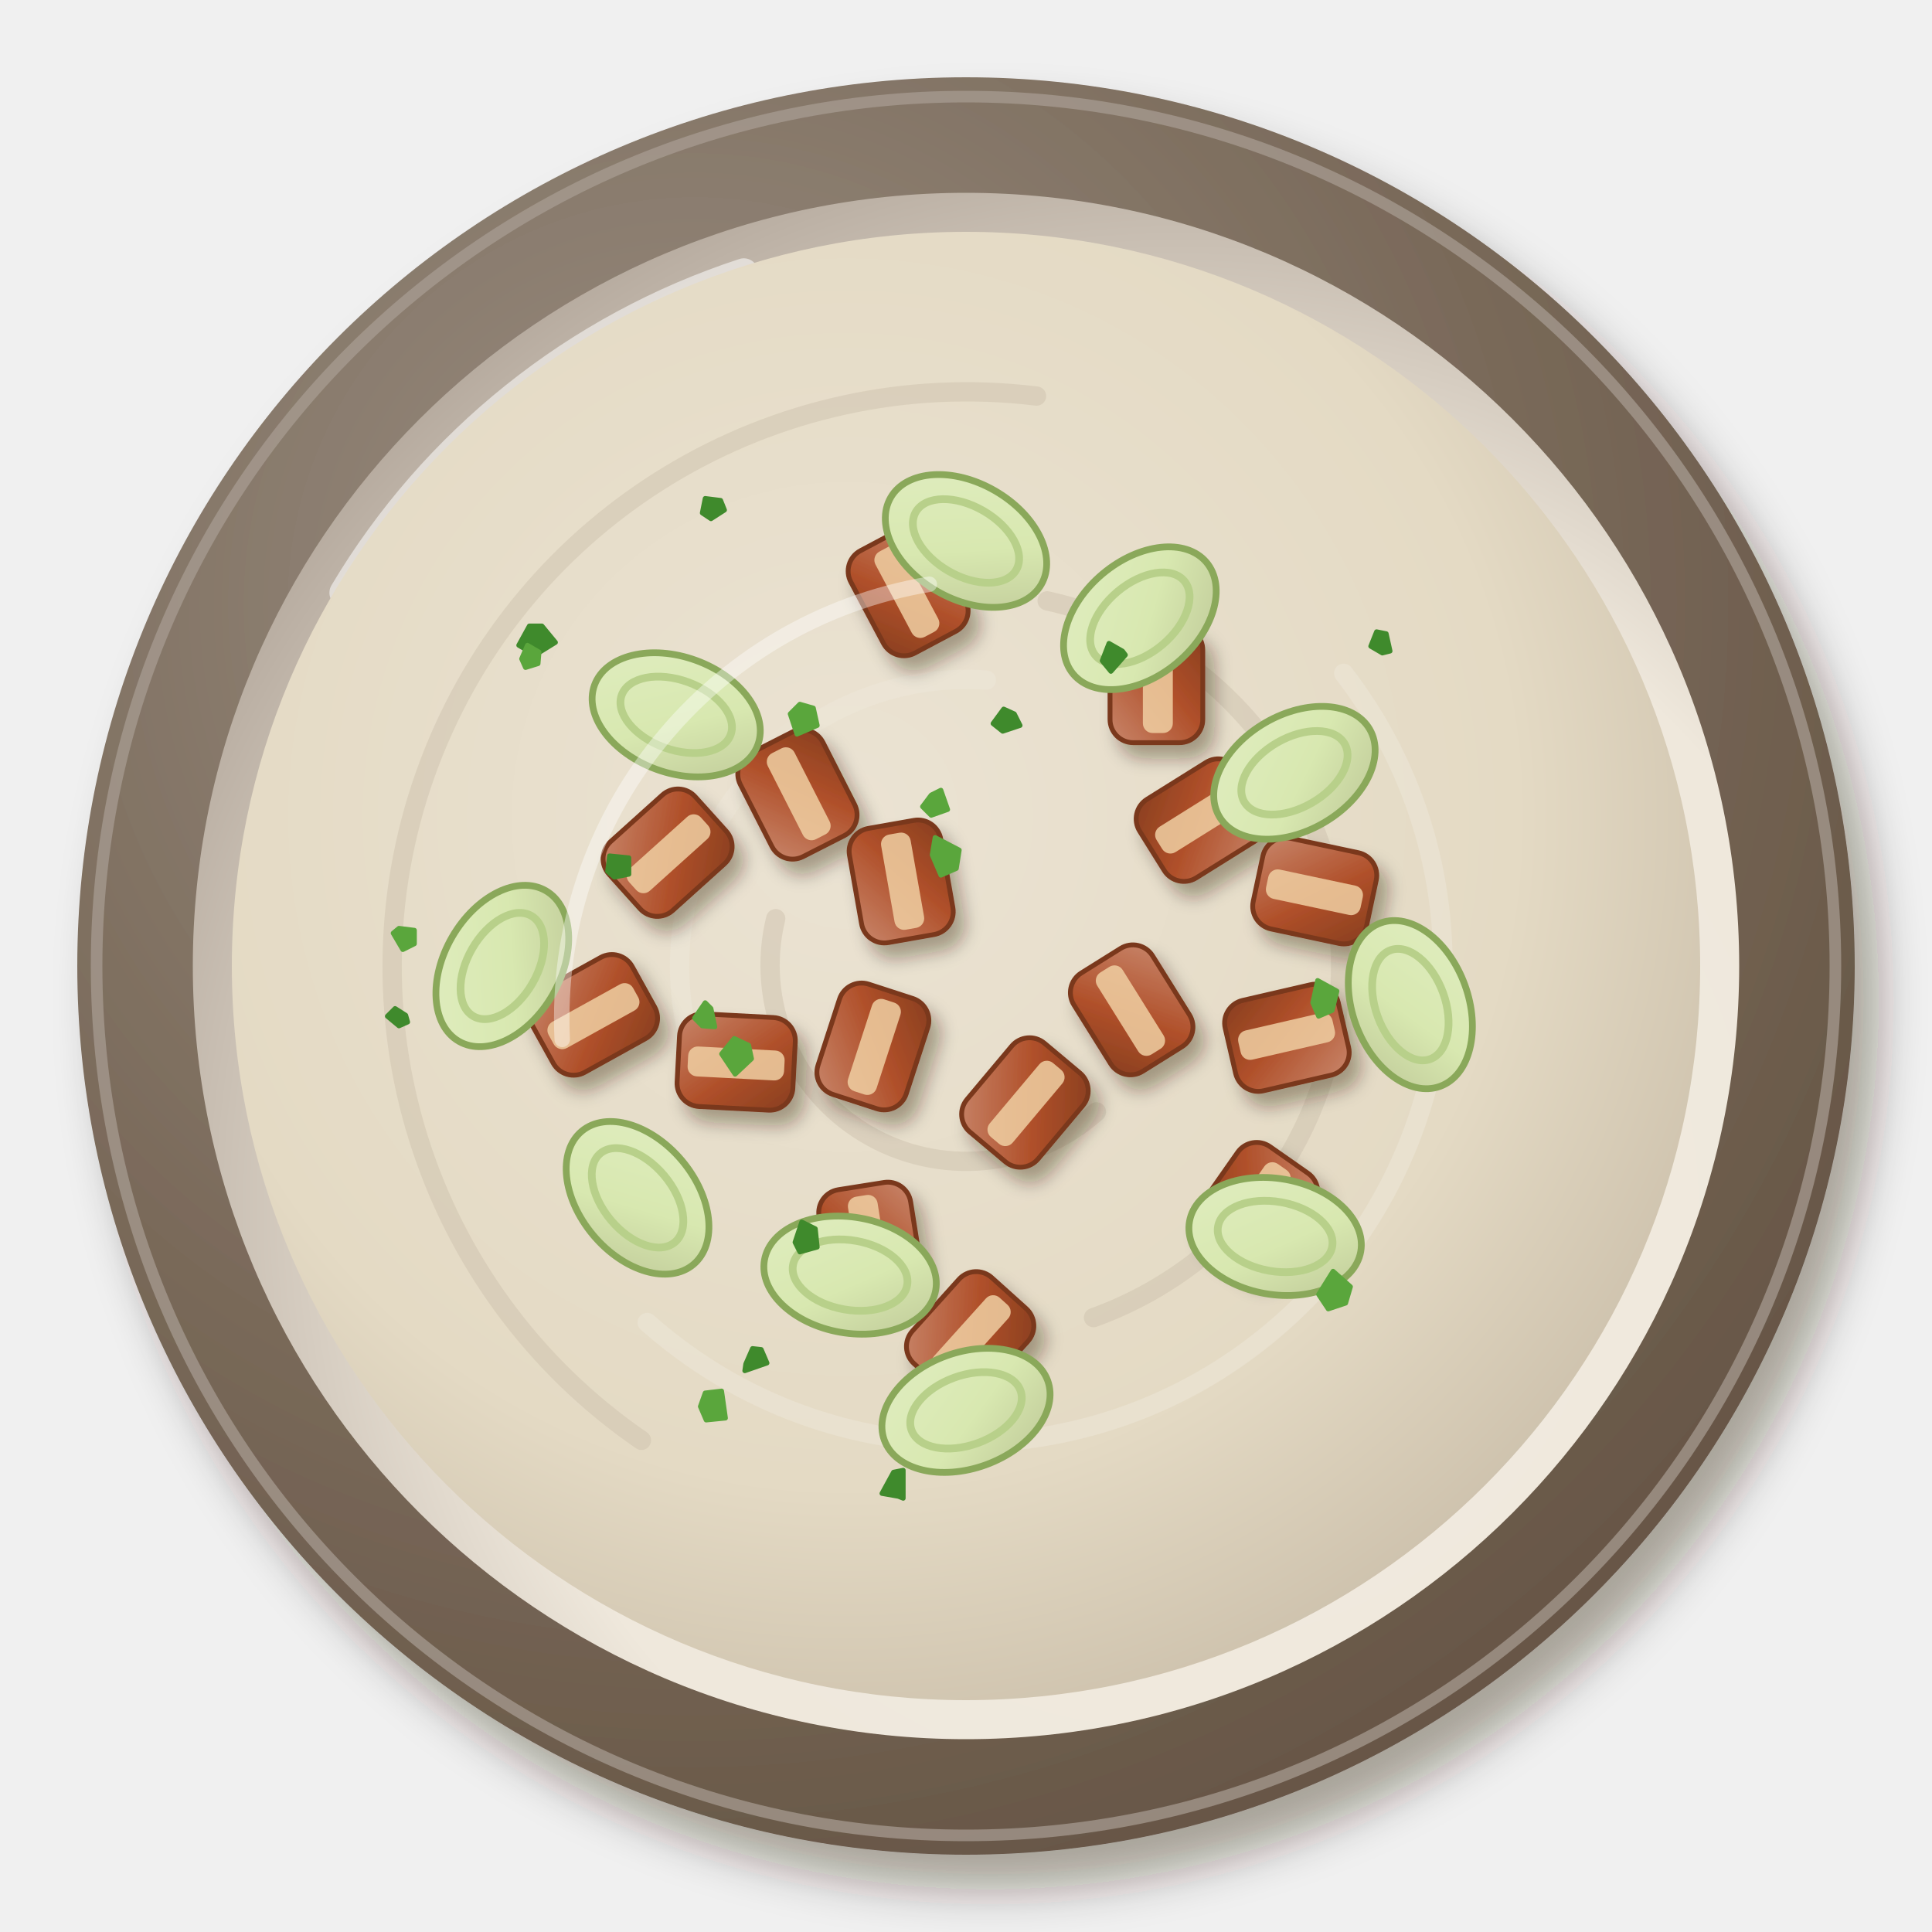
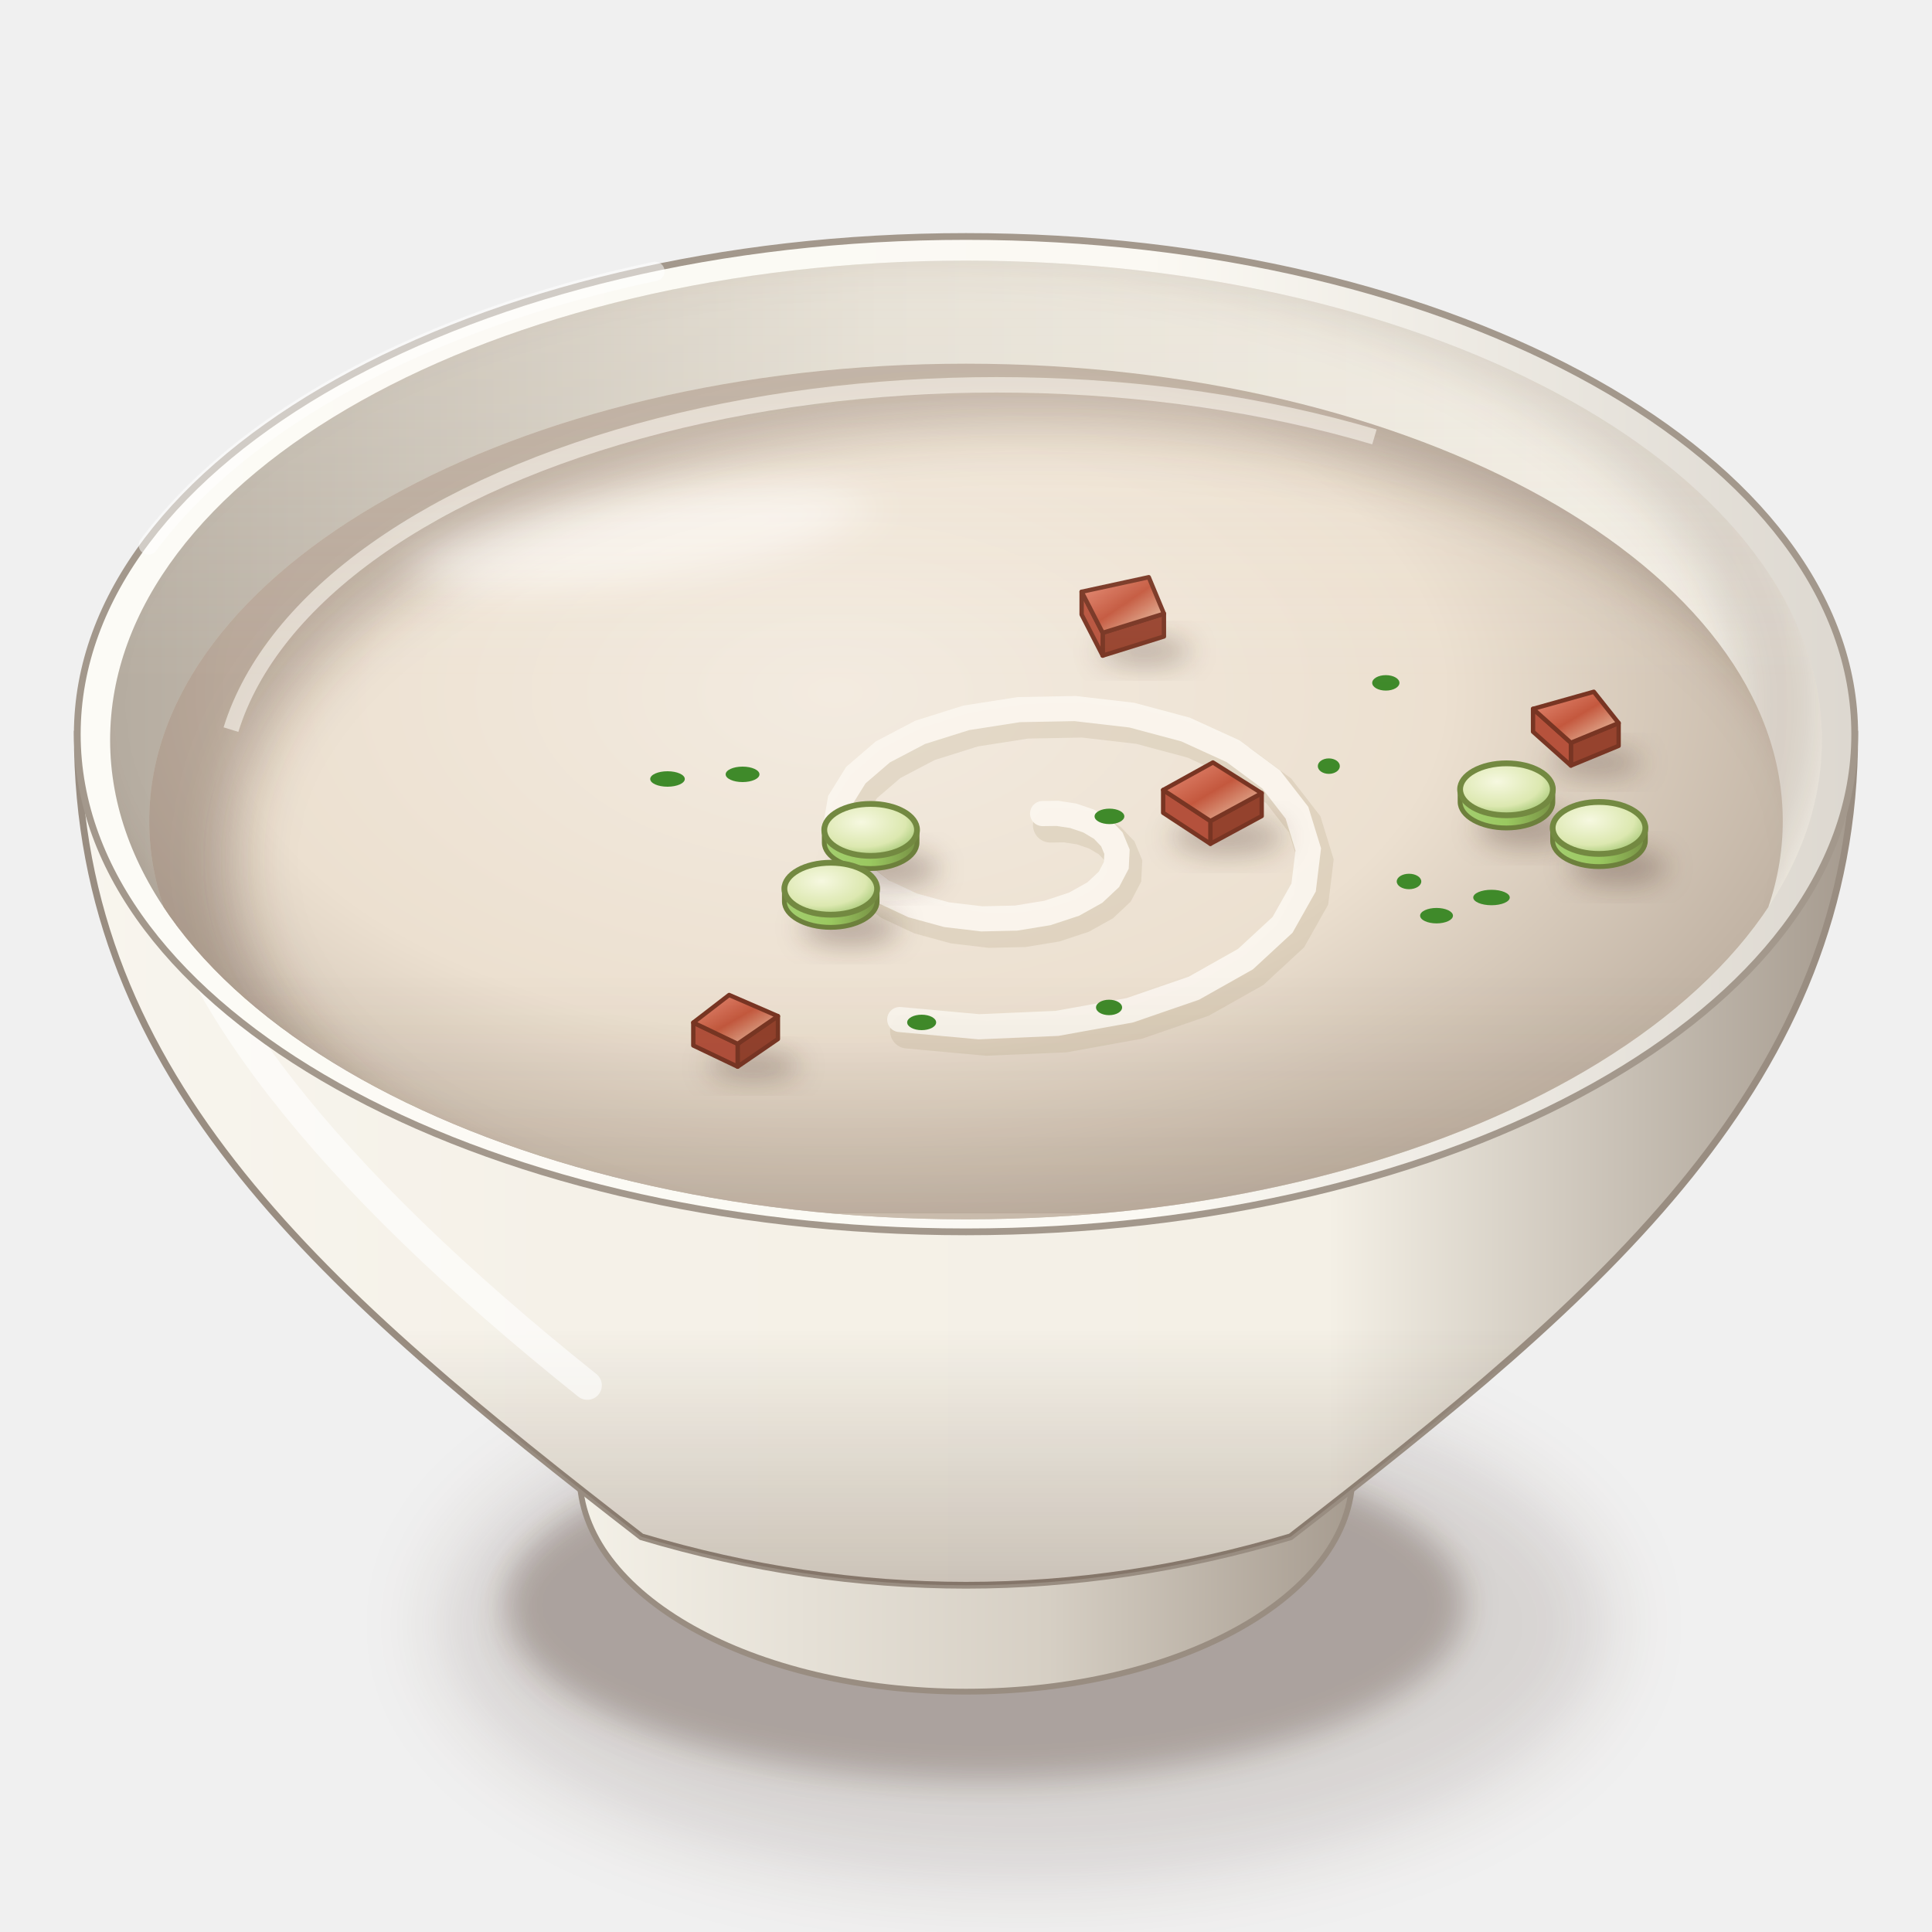
<svg xmlns="http://www.w3.org/2000/svg" viewBox="0 0 200 200" width="400" height="400">
  <defs>
-     <filter id="br_caldo_inhame-1" x="-30%" y="-30%" width="160%" height="160%">
-       <feDropShadow dx="2.52" dy="3.6" stdDeviation="2.34" flood-color="#2b1607" flood-opacity=".36" />
+     <filter id="br_caldo_inhame-1" x="-50%" y="-50%" width="200%" height="200%">
+       <feGaussianBlur stdDeviation="4" />
    </filter>
-     <radialGradient id="br_caldo_inhame-2" cx="0.35" cy="0.3" r=".75">
-       <stop offset="0" stop-color="#9b8f83" />
-       <stop offset=".6" stop-color="#7a6a5a" />
-       <stop offset="1" stop-color="#665545" />
+     <filter id="br_caldo_inhame-2" x="-50%" y="-50%" width="200%" height="200%">
+       <feGaussianBlur stdDeviation="1.6" />
+     </filter>
+     <linearGradient id="br_caldo_inhame-3" x1="0" y1="0" x2="1" y2="0">
+       <stop offset="0" stop-color="#f5f2e9" />
+       <stop offset="0.6" stop-color="#d6cfc4" />
+       <stop offset="1" stop-color="#a3988c" />
+     </linearGradient>
+     <linearGradient id="br_caldo_inhame-4" x1="0" y1="0" x2="1" y2="0">
+       <stop offset="0" stop-color="#f8f5ee" />
+       <stop offset="0.28" stop-color="#f5f1e8" />
+       <stop offset="0.7" stop-color="#f4f0e6" />
+       <stop offset="1" stop-color="#a3988c" />
+     </linearGradient>
+     <linearGradient id="br_caldo_inhame-5" x1="0" y1="0" x2="0" y2="1">
+       <stop offset="0" stop-color="#3a2212" stop-opacity="0" />
+       <stop offset="0.7" stop-color="#3a2212" stop-opacity="0" />
+       <stop offset="1" stop-color="#3a2212" stop-opacity="0.22" />
+     </linearGradient>
+     <linearGradient id="br_caldo_inhame-6" x1="0" y1="0" x2="1" y2="0">
+       <stop offset="0" stop-color="#fcfbf6" />
+       <stop offset="0.6" stop-color="#fbf9f3" />
+       <stop offset="1" stop-color="#dcd7cf" />
+     </linearGradient>
+     <linearGradient id="br_caldo_inhame-7" x1="0" y1="0" x2="1" y2="0">
+       <stop offset="0" stop-color="#b6ada1" />
+       <stop offset="0.45" stop-color="#e2ddd2" />
+       <stop offset="1" stop-color="#f4f0e7" />
+     </linearGradient>
+     <clipPath id="br_caldo_inhame-8">
+       <path d="M11.4,76.6A88.6,49.62 0 1 0 188.6,76.6A88.6,49.62 0 1 0 11.4,76.6Z" />
+     </clipPath>
+     <filter id="br_caldo_inhame-9" x="-50%" y="-50%" width="200%" height="200%">
+       <feGaussianBlur stdDeviation="2.5" />
+     </filter>
+     <clipPath id="br_caldo_inhame-10">
+       <path d="M11.4,76.6 A88.6,49.62 0 0 0 188.6,76.6 L200,76.6 L200,0 L0,0 L0,76.6Z" />
+     </clipPath>
+     <radialGradient id="br_caldo_inhame-11" cx="0.42" cy="0.36" r="0.62">
+       <stop offset="0" stop-color="#f3ebe0" />
+       <stop offset="0.6" stop-color="#ece0d0" />
+       <stop offset="1" stop-color="#c1b3a4" />
    </radialGradient>
-     <radialGradient id="br_caldo_inhame-3" cx="0.64" cy="0.66" r=".75">
-       <stop offset="0" stop-color="#f1ebe0" />
-       <stop offset=".6" stop-color="#efe8dc" />
-       <stop offset="1" stop-color="#b0a498" />
+     <clipPath id="br_caldo_inhame-12">
+       <path d="M15.45,85A84.55,47.35 0 1 0 184.55,85A84.55,47.35 0 1 0 15.45,85Z" />
+     </clipPath>
+     <filter id="br_caldo_inhame-13" x="-50%" y="-50%" width="200%" height="200%">
+       <feGaussianBlur stdDeviation="3" />
+     </filter>
+     <filter id="br_caldo_inhame-14" x="-50%" y="-50%" width="200%" height="200%">
+       <feGaussianBlur stdDeviation="2.2" />
+     </filter>
+     <linearGradient id="br_caldo_inhame-15" x1="0" y1="0" x2="1" y2="1">
+       <stop offset="0" stop-color="#e8907a" />
+       <stop offset="0.5" stop-color="#c4583e" />
+       <stop offset="1" stop-color="#f0d4b8" />
+     </linearGradient>
+     <filter id="br_caldo_inhame-16" x="-50%" y="-50%" width="200%" height="200%">
+       <feGaussianBlur stdDeviation="1.4" />
+     </filter>
+     <radialGradient id="br_caldo_inhame-17" cx="0.4" cy="0.35" r="0.8">
+       <stop offset="0" stop-color="#f6f8e0" />
+       <stop offset="0.6" stop-color="#dce8b0" />
+       <stop offset="1" stop-color="#8ab858" />
    </radialGradient>
-     <radialGradient id="br_caldo_inhame-4" cx="0.42" cy="0.4" r=".75">
-       <stop offset="0" stop-color="#ebe3d3" />
-       <stop offset=".6" stop-color="#e4dac4" />
-       <stop offset="1" stop-color="#bfb29e" />
-     </radialGradient>
-     <filter id="br_caldo_inhame-5" x="-30%" y="-30%" width="160%" height="160%">
-       <feDropShadow dx="0.98" dy="1.4" stdDeviation="0.91" flood-color="#2b1607" flood-opacity=".36" />
-     </filter>
-     <linearGradient id="br_caldo_inhame-6" x1="0" y1="0" x2="1" y2="1">
-       <stop offset="0" stop-color="#c8856a" />
-       <stop offset=".55" stop-color="#b0502a" />
-       <stop offset="1" stop-color="#883e1f" />
+     <linearGradient id="br_caldo_inhame-18" x1="0" y1="0" x2="1" y2="0">
+       <stop offset="0" stop-color="#a4ce70" />
+       <stop offset="0.5" stop-color="#9ac860" />
+       <stop offset="1" stop-color="#789245" />
    </linearGradient>
-     <linearGradient id="br_caldo_inhame-7" x1="0" y1="0" x2="1" y2="1">
-       <stop offset="0" stop-color="#e0edc0" />
-       <stop offset=".55" stop-color="#d8e8b0" />
-       <stop offset="1" stop-color="#bec897" />
+     <linearGradient id="br_caldo_inhame-19" x1="0" y1="0" x2="0" y2="1">
+       <stop offset="0" stop-color="#fff8ec" stop-opacity="0.2" />
+       <stop offset="0.45" stop-color="#fff8ec" stop-opacity="0" />
+       <stop offset="0.75" stop-color="#3a2212" stop-opacity="0" />
+       <stop offset="1" stop-color="#3a2212" stop-opacity="0.1" />
    </linearGradient>
  </defs>
-   <g filter="url(#br_caldo_inhame-1)">
-     <circle cx="100" cy="100" r="92" fill="url(#br_caldo_inhame-2)" />
+   <ellipse cx="106" cy="168.16" rx="60.48" ry="26.61" fill="#3a2212" opacity="0.14" filter="url(#br_caldo_inhame-1)" />
+   <ellipse cx="102" cy="166.16" rx="49.68" ry="18.14" fill="#3a2212" opacity="0.28" filter="url(#br_caldo_inhame-2)" />
+   <path d="M58,146.72 L60,152.72 A40,22.4 0 0 0 140,152.72 L142,146.72Z" fill="url(#br_caldo_inhame-3)" stroke="#998d81" stroke-width=".6" />
+   <path d="M8,76 C8,111.96 34,134 66.4,159.09 Q100,169.12 133.6,159.09 C166,134 192,111.96 192,76Z" fill="url(#br_caldo_inhame-4)" stroke="#998d81" stroke-width=".7" />
+   <path d="M8,76 C8,111.96 34,134 66.4,159.09 Q100,169.12 133.6,159.09 C166,134 192,111.96 192,76Z" fill="url(#br_caldo_inhame-5)" />
+   <path d="M16,86 Q20,110.8 60.8,143.41" stroke="#fff" stroke-width="3" fill="none" stroke-linecap="round" opacity="0.6" />
+   <path d="M8,76A92,51.52 0 1 0 192,76A92,51.52 0 1 0 8,76Z" fill="url(#br_caldo_inhame-6)" stroke="#a3988c" stroke-width=".7" />
+   <path d="M11.4,76.6A88.6,49.62 0 1 0 188.6,76.6A88.6,49.62 0 1 0 11.4,76.6Z" fill="url(#br_caldo_inhame-7)" />
+   <g clip-path="url(#br_caldo_inhame-8)">
+     <path d="M3.4,73A90.6,51.62 0 1 0 184.6,73A90.6,51.62 0 1 0 3.4,73Z" fill="none" stroke="#3a2212" stroke-width="9" opacity=".16" filter="url(#br_caldo_inhame-9)" />
  </g>
-   <circle cx="100" cy="100" r="90" fill="none" stroke="#a99e94" stroke-width="1.2" opacity=".7" />
-   <circle cx="100" cy="100" r="80.04" fill="url(#br_caldo_inhame-3)" />
-   <path d="M35.6,61.36 A75.44,75.44 0 0 1 77,28.24" stroke="#fff" stroke-width="3" fill="none" stroke-linecap="round" opacity=".55" />
-   <circle cx="100" cy="100" r="76" fill="url(#br_caldo_inhame-4)" />
-   <path d="M113.5,115.1 A20.3,20.3 0 0 1 80.3,95.1" stroke="#cec2ad" stroke-width="2" fill="none" stroke-linecap="round" opacity=".5" />
-   <path d="M71.2,107.1 A29.7,29.7 0 0 1 102.1,70.4" stroke="#ede7d9" stroke-width="2" fill="none" stroke-linecap="round" opacity=".5" />
-   <path d="M108.4,62.2 A38.7,38.7 0 0 1 113.2,136.4" stroke="#cec2ad" stroke-width="2" fill="none" stroke-linecap="round" opacity=".5" />
-   <path d="M139.1,69.7 A49.5,49.5 0 0 1 67,136.9" stroke="#ede7d9" stroke-width="2" fill="none" stroke-linecap="round" opacity=".5" />
-   <path d="M66.4,149.1 A59.5,59.5 0 0 1 107.3,41" stroke="#cec2ad" stroke-width="2" fill="none" stroke-linecap="round" opacity=".5" />
-   <g filter="url(#br_caldo_inhame-5)">
-     <g transform="translate(90.09 128.71) rotate(81)">
-       <rect x="-6" y="-4.8" width="12" height="9.6" rx="2.4" fill="url(#br_caldo_inhame-6)" stroke="#7a381c" stroke-width=".5" />
-       <rect x="-5" y="-1.4" width="10" height="3.1" rx="1" fill="#f0cfa2" opacity=".85" />
-     </g>
-     <g transform="translate(117.15 104.54) rotate(58)">
-       <rect x="-6" y="-4.8" width="12" height="9.6" rx="2.4" fill="url(#br_caldo_inhame-6)" stroke="#7a381c" stroke-width=".5" />
-       <rect x="-5" y="-1.4" width="10" height="3.1" rx="1" fill="#f0cfa2" opacity=".85" />
-     </g>
-     <g transform="translate(93.29 91.25) rotate(260)">
-       <rect x="-6" y="-4.8" width="12" height="9.6" rx="2.4" fill="url(#br_caldo_inhame-6)" stroke="#7a381c" stroke-width=".5" />
-       <rect x="-5" y="-1.4" width="10" height="3.1" rx="1" fill="#f0cfa2" opacity=".85" />
-     </g>
-     <g transform="translate(69.11 88.27) rotate(318)">
-       <rect x="-6" y="-4.8" width="12" height="9.6" rx="2.4" fill="url(#br_caldo_inhame-6)" stroke="#7a381c" stroke-width=".5" />
-       <rect x="-5" y="-1.4" width="10" height="3.1" rx="1" fill="#f0cfa2" opacity=".85" />
-     </g>
-     <g transform="translate(76.21 109.94) rotate(3)">
-       <rect x="-6" y="-4.8" width="12" height="9.6" rx="2.4" fill="url(#br_caldo_inhame-6)" stroke="#7a381c" stroke-width=".5" />
-       <rect x="-5" y="-1.4" width="10" height="3.1" rx="1" fill="#f0cfa2" opacity=".85" />
-     </g>
-     <g transform="translate(124.34 84.9) rotate(148)">
-       <rect x="-6" y="-4.8" width="12" height="9.6" rx="2.4" fill="url(#br_caldo_inhame-6)" stroke="#7a381c" stroke-width=".5" />
-       <rect x="-5" y="-1.4" width="10" height="3.1" rx="1" fill="#f0cfa2" opacity=".85" />
-     </g>
-     <g transform="translate(82.55 82.24) rotate(243)">
-       <rect x="-6" y="-4.8" width="12" height="9.6" rx="2.4" fill="url(#br_caldo_inhame-6)" stroke="#7a381c" stroke-width=".5" />
-       <rect x="-5" y="-1.4" width="10" height="3.1" rx="1" fill="#f0cfa2" opacity=".85" />
-     </g>
-     <g transform="translate(90.36 108.33) rotate(288)">
-       <rect x="-6" y="-4.8" width="12" height="9.6" rx="2.4" fill="url(#br_caldo_inhame-6)" stroke="#7a381c" stroke-width=".5" />
-       <rect x="-5" y="-1.4" width="10" height="3.1" rx="1" fill="#f0cfa2" opacity=".85" />
-     </g>
-     <g transform="translate(61.36 105.06) rotate(331)">
-       <rect x="-6" y="-4.8" width="12" height="9.6" rx="2.4" fill="url(#br_caldo_inhame-6)" stroke="#7a381c" stroke-width=".5" />
-       <rect x="-5" y="-1.4" width="10" height="3.1" rx="1" fill="#f0cfa2" opacity=".85" />
-     </g>
-     <g transform="translate(106.1 114.13) rotate(310)">
-       <rect x="-6" y="-4.8" width="12" height="9.6" rx="2.4" fill="url(#br_caldo_inhame-6)" stroke="#7a381c" stroke-width=".5" />
-       <rect x="-5" y="-1.4" width="10" height="3.1" rx="1" fill="#f0cfa2" opacity=".85" />
-     </g>
-     <g transform="translate(100.43 138.32) rotate(312)">
-       <rect x="-6" y="-4.8" width="12" height="9.6" rx="2.4" fill="url(#br_caldo_inhame-6)" stroke="#7a381c" stroke-width=".5" />
-       <rect x="-5" y="-1.4" width="10" height="3.1" rx="1" fill="#f0cfa2" opacity=".85" />
-     </g>
-     <g transform="translate(119.71 70.88) rotate(270)">
-       <rect x="-6" y="-4.8" width="12" height="9.6" rx="2.4" fill="url(#br_caldo_inhame-6)" stroke="#7a381c" stroke-width=".5" />
-       <rect x="-5" y="-1.4" width="10" height="3.1" rx="1" fill="#f0cfa2" opacity=".85" />
-     </g>
-     <g transform="translate(129.99 124.99) rotate(125)">
-       <rect x="-6" y="-4.8" width="12" height="9.6" rx="2.4" fill="url(#br_caldo_inhame-6)" stroke="#7a381c" stroke-width=".5" />
-       <rect x="-5" y="-1.4" width="10" height="3.1" rx="1" fill="#f0cfa2" opacity=".85" />
-     </g>
-     <g transform="translate(133.22 107.43) rotate(167)">
-       <rect x="-6" y="-4.8" width="12" height="9.6" rx="2.4" fill="url(#br_caldo_inhame-6)" stroke="#7a381c" stroke-width=".5" />
-       <rect x="-5" y="-1.4" width="10" height="3.1" rx="1" fill="#f0cfa2" opacity=".85" />
-     </g>
-     <g transform="translate(136.1 92.22) rotate(12)">
-       <rect x="-6" y="-4.8" width="12" height="9.6" rx="2.4" fill="url(#br_caldo_inhame-6)" stroke="#7a381c" stroke-width=".5" />
-       <rect x="-5" y="-1.4" width="10" height="3.1" rx="1" fill="#f0cfa2" opacity=".85" />
-     </g>
-     <g transform="translate(94.01 61.18) rotate(62)">
-       <rect x="-6" y="-4.8" width="12" height="9.6" rx="2.4" fill="url(#br_caldo_inhame-6)" stroke="#7a381c" stroke-width=".5" />
-       <rect x="-5" y="-1.4" width="10" height="3.1" rx="1" fill="#f0cfa2" opacity=".85" />
+   <g clip-path="url(#br_caldo_inhame-8)">
+     <path d="M15.45,85A84.55,47.35 0 1 0 184.55,85A84.55,47.35 0 1 0 15.45,85Z" fill="url(#br_caldo_inhame-11)" />
+     <g clip-path="url(#br_caldo_inhame-12)">
+       <path fill-rule="evenodd" d="M0,0 H200 V200 H0Z M24.14,89A82.86,45.45 0 1 0 189.86,89A82.86,45.45 0 1 0 24.14,89Z" fill="#3a2212" opacity="0.3" filter="url(#br_caldo_inhame-13)" />
+       <path d="M23.91,75.53 A80.32,42.61 0 0 1 142.28,45.23" stroke="#f6f1ea" stroke-width="1.6" fill="none" opacity=".65" />
    </g>
  </g>
-   <g transform="translate(70 74) rotate(20)">
-     <ellipse rx="9" ry="6" fill="url(#br_caldo_inhame-7)" stroke="#8aa85a" stroke-width=".7" />
-     <ellipse rx="6" ry="3.6" fill="none" stroke="#b8d08a" stroke-width=".8" />
+   <path d="M107.93,84.22L109.47,84.2L111.1,84.45L112.69,84.99L114.07,85.81L115.1,86.89L115.63,88.17L115.56,89.58L114.8,91.03L113.34,92.4L111.19,93.6L108.43,94.51L105.19,95.04L101.64,95.12L98,94.69L94.49,93.73L91.37,92.27L88.86,90.35L87.19,88.06L86.51,85.52L86.97,82.86L88.6,80.24L91.39,77.84L95.26,75.81L100.03,74.31L105.47,73.46L111.29,73.35L117.16,74.03L122.73,75.52L127.65,77.77L131.59,80.69L134.26,84.13L135.43,87.93L134.95,91.87L132.77,95.74L128.93,99.29L123.59,102.3L116.97,104.58L109.42,105.94L101.33,106.29L93.14,105.54" stroke="#b8a888" stroke-width="3.6" fill="none" stroke-linecap="round" opacity=".25" transform="translate(.8 1.2)" />
+   <path d="M107.93,84.22L109.47,84.2L111.1,84.45L112.69,84.99L114.07,85.81L115.1,86.89L115.63,88.17L115.56,89.58L114.8,91.03L113.34,92.4L111.19,93.6L108.43,94.51L105.19,95.04L101.64,95.12L98,94.69L94.49,93.73L91.37,92.27L88.86,90.35L87.19,88.06L86.51,85.52L86.97,82.86L88.6,80.24L91.39,77.84L95.26,75.81L100.03,74.31L105.47,73.46L111.29,73.35L117.16,74.03L122.73,75.52L127.65,77.77L131.59,80.69L134.26,84.13L135.43,87.93L134.95,91.87L132.77,95.74L128.93,99.29L123.59,102.3L116.97,104.58L109.42,105.94L101.33,106.29L93.14,105.54" stroke="#fbf6ee" stroke-width="2.6" fill="none" stroke-linecap="round" opacity="0.95" />
+   <g clip-path="url(#br_caldo_inhame-12)">
+     <ellipse cx="66.18" cy="55.64" rx="23.67" ry="4.5" fill="#fff" opacity="0.5" transform="rotate(-8 66.18 55.64)" filter="url(#br_caldo_inhame-14)" />
  </g>
-   <g transform="translate(134 80) rotate(-30)">
-     <ellipse rx="9" ry="6" fill="url(#br_caldo_inhame-7)" stroke="#8aa85a" stroke-width=".7" />
-     <ellipse rx="6" ry="3.6" fill="none" stroke="#b8d08a" stroke-width=".8" />
+   <g clip-path="url(#br_caldo_inhame-8)">
+     <ellipse cx="118.51" cy="67.38" rx="4.78" ry="1.53" fill="#3a2212" opacity="0.28" filter="url(#br_caldo_inhame-16)" />
+     <path d="M120.49,63.53L114.15,65.51L114.15,67.87L120.49,65.89Z" fill="#98442f" stroke="#783523" stroke-width="0.45" stroke-linejoin="round" />
+     <path d="M114.15,65.51L111.97,61.26L111.97,63.62L114.15,67.87Z" fill="#b8543e" stroke="#783523" stroke-width="0.45" stroke-linejoin="round" />
+     <path d="M118.92,59.75L120.49,63.53L114.15,65.51L111.97,61.26Z" fill="url(#br_caldo_inhame-15)" stroke="#783523" stroke-width="0.45" stroke-linejoin="round" />
+     <ellipse cx="165.25" cy="78.94" rx="4.77" ry="1.53" fill="#3a2212" opacity="0.28" filter="url(#br_caldo_inhame-16)" />
+     <path d="M167.56,74.85L162.62,76.89L162.62,79.25L167.56,77.21Z" fill="#96432e" stroke="#783523" stroke-width="0.45" stroke-linejoin="round" />
+     <path d="M162.62,76.89L158.7,73.38L158.7,75.75L162.62,79.25Z" fill="#b6523c" stroke="#783523" stroke-width="0.45" stroke-linejoin="round" />
+     <path d="M164.99,71.61L167.56,74.85L162.62,76.89L158.7,73.38Z" fill="url(#br_caldo_inhame-15)" stroke="#783523" stroke-width="0.45" stroke-linejoin="round" />
+     <ellipse cx="157.95" cy="85.77" rx="5.04" ry="1.88" fill="#3a2212" opacity="0.3" filter="url(#br_caldo_inhame-16)" />
+     <path d="M151.15,81.71 L151.15,83.02 A4.8,2.69 0 0 0 160.75,83.02 L160.75,81.71Z" fill="url(#br_caldo_inhame-18)" stroke="#6d803c" stroke-width=".5" />
+     <ellipse cx="155.95" cy="81.71" rx="4.8" ry="2.69" fill="url(#br_caldo_inhame-17)" stroke="#738941" stroke-width=".6" />
+     <ellipse cx="127.07" cy="86.67" rx="5.83" ry="1.86" fill="#3a2212" opacity="0.28" filter="url(#br_caldo_inhame-16)" />
+     <path d="M130.61,82.11L125.3,84.99L125.3,87.35L130.61,84.48Z" fill="#94422d" stroke="#783523" stroke-width="0.45" stroke-linejoin="round" />
+     <path d="M125.3,84.99L120.41,81.78L120.41,84.14L125.3,87.35Z" fill="#b4513c" stroke="#783523" stroke-width="0.45" stroke-linejoin="round" />
+     <path d="M125.56,78.93L130.61,82.11L125.3,84.99L120.41,81.78Z" fill="url(#br_caldo_inhame-15)" stroke="#783523" stroke-width="0.45" stroke-linejoin="round" />
+     <ellipse cx="167.53" cy="89.76" rx="5.04" ry="1.88" fill="#3a2212" opacity="0.3" filter="url(#br_caldo_inhame-16)" />
+     <path d="M160.73,85.71 L160.73,87.02 A4.8,2.69 0 0 0 170.33,87.02 L170.33,85.71Z" fill="url(#br_caldo_inhame-18)" stroke="#6d803c" stroke-width=".5" />
+     <ellipse cx="165.53" cy="85.71" rx="4.8" ry="2.69" fill="url(#br_caldo_inhame-17)" stroke="#738941" stroke-width=".6" />
+     <ellipse cx="92.13" cy="89.97" rx="5.04" ry="1.88" fill="#3a2212" opacity="0.3" filter="url(#br_caldo_inhame-16)" />
+     <path d="M85.33,85.91 L85.33,87.22 A4.8,2.69 0 0 0 94.93,87.22 L94.93,85.91Z" fill="url(#br_caldo_inhame-18)" stroke="#6d803c" stroke-width=".5" />
+     <ellipse cx="90.13" cy="85.91" rx="4.8" ry="2.69" fill="url(#br_caldo_inhame-17)" stroke="#738941" stroke-width=".6" />
+     <ellipse cx="88" cy="96.06" rx="5.04" ry="1.88" fill="#3a2212" opacity="0.3" filter="url(#br_caldo_inhame-16)" />
+     <path d="M81.2,92 L81.2,93.31 A4.8,2.69 0 0 0 90.8,93.31 L90.8,92Z" fill="url(#br_caldo_inhame-18)" stroke="#6d803c" stroke-width=".5" />
+     <ellipse cx="86" cy="92" rx="4.8" ry="2.69" fill="url(#br_caldo_inhame-17)" stroke="#738941" stroke-width=".6" />
+     <ellipse cx="77.99" cy="110.37" rx="4.77" ry="1.53" fill="#3a2212" opacity="0.28" filter="url(#br_caldo_inhame-16)" />
+     <path d="M80.53,105.19L76.36,108.06L76.36,110.42L80.53,107.56Z" fill="#92412c" stroke="#783523" stroke-width="0.45" stroke-linejoin="round" />
+     <path d="M76.36,108.06L71.77,105.86L71.77,108.23L76.36,110.42Z" fill="#b1503b" stroke="#783523" stroke-width="0.45" stroke-linejoin="round" />
+     <path d="M75.48,103L80.53,105.19L76.36,108.06L71.77,105.86Z" fill="url(#br_caldo_inhame-15)" stroke="#783523" stroke-width="0.45" stroke-linejoin="round" />
+     <ellipse cx="143.46" cy="70.69" rx="1.41" ry="0.8" fill="#3f8a2a" />
+     <ellipse cx="137.56" cy="79.31" rx="1.14" ry="0.8" fill="#3f8a2a" />
+     <ellipse cx="154.4" cy="92.91" rx="1.89" ry="0.8" fill="#3f8a2a" />
+     <ellipse cx="95.41" cy="105.84" rx="1.5" ry="0.8" fill="#3f8a2a" />
+     <ellipse cx="114.85" cy="84.51" rx="1.54" ry="0.8" fill="#3f8a2a" />
+     <ellipse cx="148.71" cy="94.79" rx="1.7" ry="0.8" fill="#3f8a2a" />
+     <ellipse cx="114.81" cy="104.29" rx="1.35" ry="0.8" fill="#3f8a2a" />
+     <ellipse cx="69.1" cy="80.64" rx="1.79" ry="0.8" fill="#3f8a2a" />
+     <ellipse cx="145.86" cy="91.25" rx="1.27" ry="0.8" fill="#3f8a2a" />
+     <ellipse cx="76.87" cy="80.16" rx="1.75" ry="0.8" fill="#3f8a2a" />
+     <g clip-path="url(#br_caldo_inhame-12)" />
  </g>
-   <g transform="translate(66 124) rotate(50)">
-     <ellipse rx="9" ry="6" fill="url(#br_caldo_inhame-7)" stroke="#8aa85a" stroke-width=".7" />
-     <ellipse rx="6" ry="3.6" fill="none" stroke="#b8d08a" stroke-width=".8" />
-   </g>
-   <g transform="translate(132 128) rotate(10)">
-     <ellipse rx="9" ry="6" fill="url(#br_caldo_inhame-7)" stroke="#8aa85a" stroke-width=".7" />
-     <ellipse rx="6" ry="3.6" fill="none" stroke="#b8d08a" stroke-width=".8" />
-   </g>
-   <g transform="translate(100 146) rotate(-20)">
-     <ellipse rx="9" ry="6" fill="url(#br_caldo_inhame-7)" stroke="#8aa85a" stroke-width=".7" />
-     <ellipse rx="6" ry="3.6" fill="none" stroke="#b8d08a" stroke-width=".8" />
-   </g>
-   <g transform="translate(100 56) rotate(30)">
-     <ellipse rx="9" ry="6" fill="url(#br_caldo_inhame-7)" stroke="#8aa85a" stroke-width=".7" />
-     <ellipse rx="6" ry="3.6" fill="none" stroke="#b8d08a" stroke-width=".8" />
-   </g>
-   <g transform="translate(146 104) rotate(70)">
-     <ellipse rx="9" ry="6" fill="url(#br_caldo_inhame-7)" stroke="#8aa85a" stroke-width=".7" />
-     <ellipse rx="6" ry="3.6" fill="none" stroke="#b8d08a" stroke-width=".8" />
-   </g>
-   <g transform="translate(52 100) rotate(-60)">
-     <ellipse rx="9" ry="6" fill="url(#br_caldo_inhame-7)" stroke="#8aa85a" stroke-width=".7" />
-     <ellipse rx="6" ry="3.6" fill="none" stroke="#b8d08a" stroke-width=".8" />
-   </g>
-   <g transform="translate(88 132) rotate(10)">
-     <ellipse rx="9" ry="6" fill="url(#br_caldo_inhame-7)" stroke="#8aa85a" stroke-width=".7" />
-     <ellipse rx="6" ry="3.6" fill="none" stroke="#b8d08a" stroke-width=".8" />
-   </g>
-   <g transform="translate(118 64) rotate(-40)">
-     <ellipse rx="9" ry="6" fill="url(#br_caldo_inhame-7)" stroke="#8aa85a" stroke-width=".7" />
-     <ellipse rx="6" ry="3.6" fill="none" stroke="#b8d08a" stroke-width=".8" />
-   </g>
-   <path d="M93.5,155.1L93,154.9L91.3,154.6L92.5,152.4L93.5,152.2ZM84.6,129.1L82.8,129.6L82.3,128.6L83,126.5L84.4,127.2ZM65.1,90.5L63.6,90.8L62.9,90.2L63.1,88.6L65.1,88.8ZM105.6,75.1L103.8,75.7L102.8,74.9L103.9,73.4L105,73.9ZM57.5,66.5L55.4,67.8L53.7,66.8L54.8,64.8L56.1,64.8ZM75,52.8L73.6,53.7L72.7,53.1L73,51.6L74.6,51.8ZM116.5,67.8L115,69.5L114.1,68.4L114.8,66.6L116.2,67.4ZM42.2,105.8L41.3,106.2L40.1,105.2L40.9,104.4L42,105.1ZM143.9,67.4L143.1,67.6L141.9,66.9L142.5,65.4L143.5,65.6ZM79.4,141.1L77.1,141.9L77.2,141.2L77.9,139.6L78.8,139.7Z" fill="#3f8a2c" stroke="#3f8a2c" stroke-width=".5" stroke-linejoin="round" />
-   <path d="M137.9,104.6L136.5,105.2L135.9,103.8L136.4,101.5L138.4,102.6ZM77.8,109.6L76.1,111.2L74.7,109.1L76,107.5L77.5,108.2ZM84.6,75.1L82.5,76L81.8,73.9L82.8,72.9L84.2,73.3ZM42.9,97.7L41.7,98.3L40.7,96.6L41.3,96.1L42.9,96.3ZM75.1,146.8L73.1,147L72.5,145.6L73,144.2L74.7,144ZM55.7,68.7L54.4,69.1L54,68.2L54.6,66.8L55.8,67.5ZM98.1,83.8L96.4,84.4L95.5,83.5L96.4,82.3L97.4,81.8ZM74,106.3L72.7,106.2L71.9,105.4L73,103.8L73.6,104.4ZM99,89.9L97.4,90.6L96.5,88.5L96.8,86.7L99.3,88ZM139.3,134.9L137.5,135.5L136.5,134L138,131.6L139.8,133.2Z" fill="#5aa63c" stroke="#5aa63c" stroke-width=".5" stroke-linejoin="round" />
-   <path d="M58.2,107.6 A45.6,45.6 0 0 1 96.2,60.48" stroke="#fff" stroke-width="1.6" fill="none" stroke-linecap="round" opacity="0.4" />
+   <rect x="0" y="26.38" width="200" height="99.23" fill="url(#br_caldo_inhame-19)" clip-path="url(#br_caldo_inhame-8)" />
+   <path d="M15.36,56.42 A92,51.52 0 0 1 67.8,28.09" stroke="#fff" stroke-width="2" fill="none" stroke-linecap="round" opacity="0.5" />
</svg>
